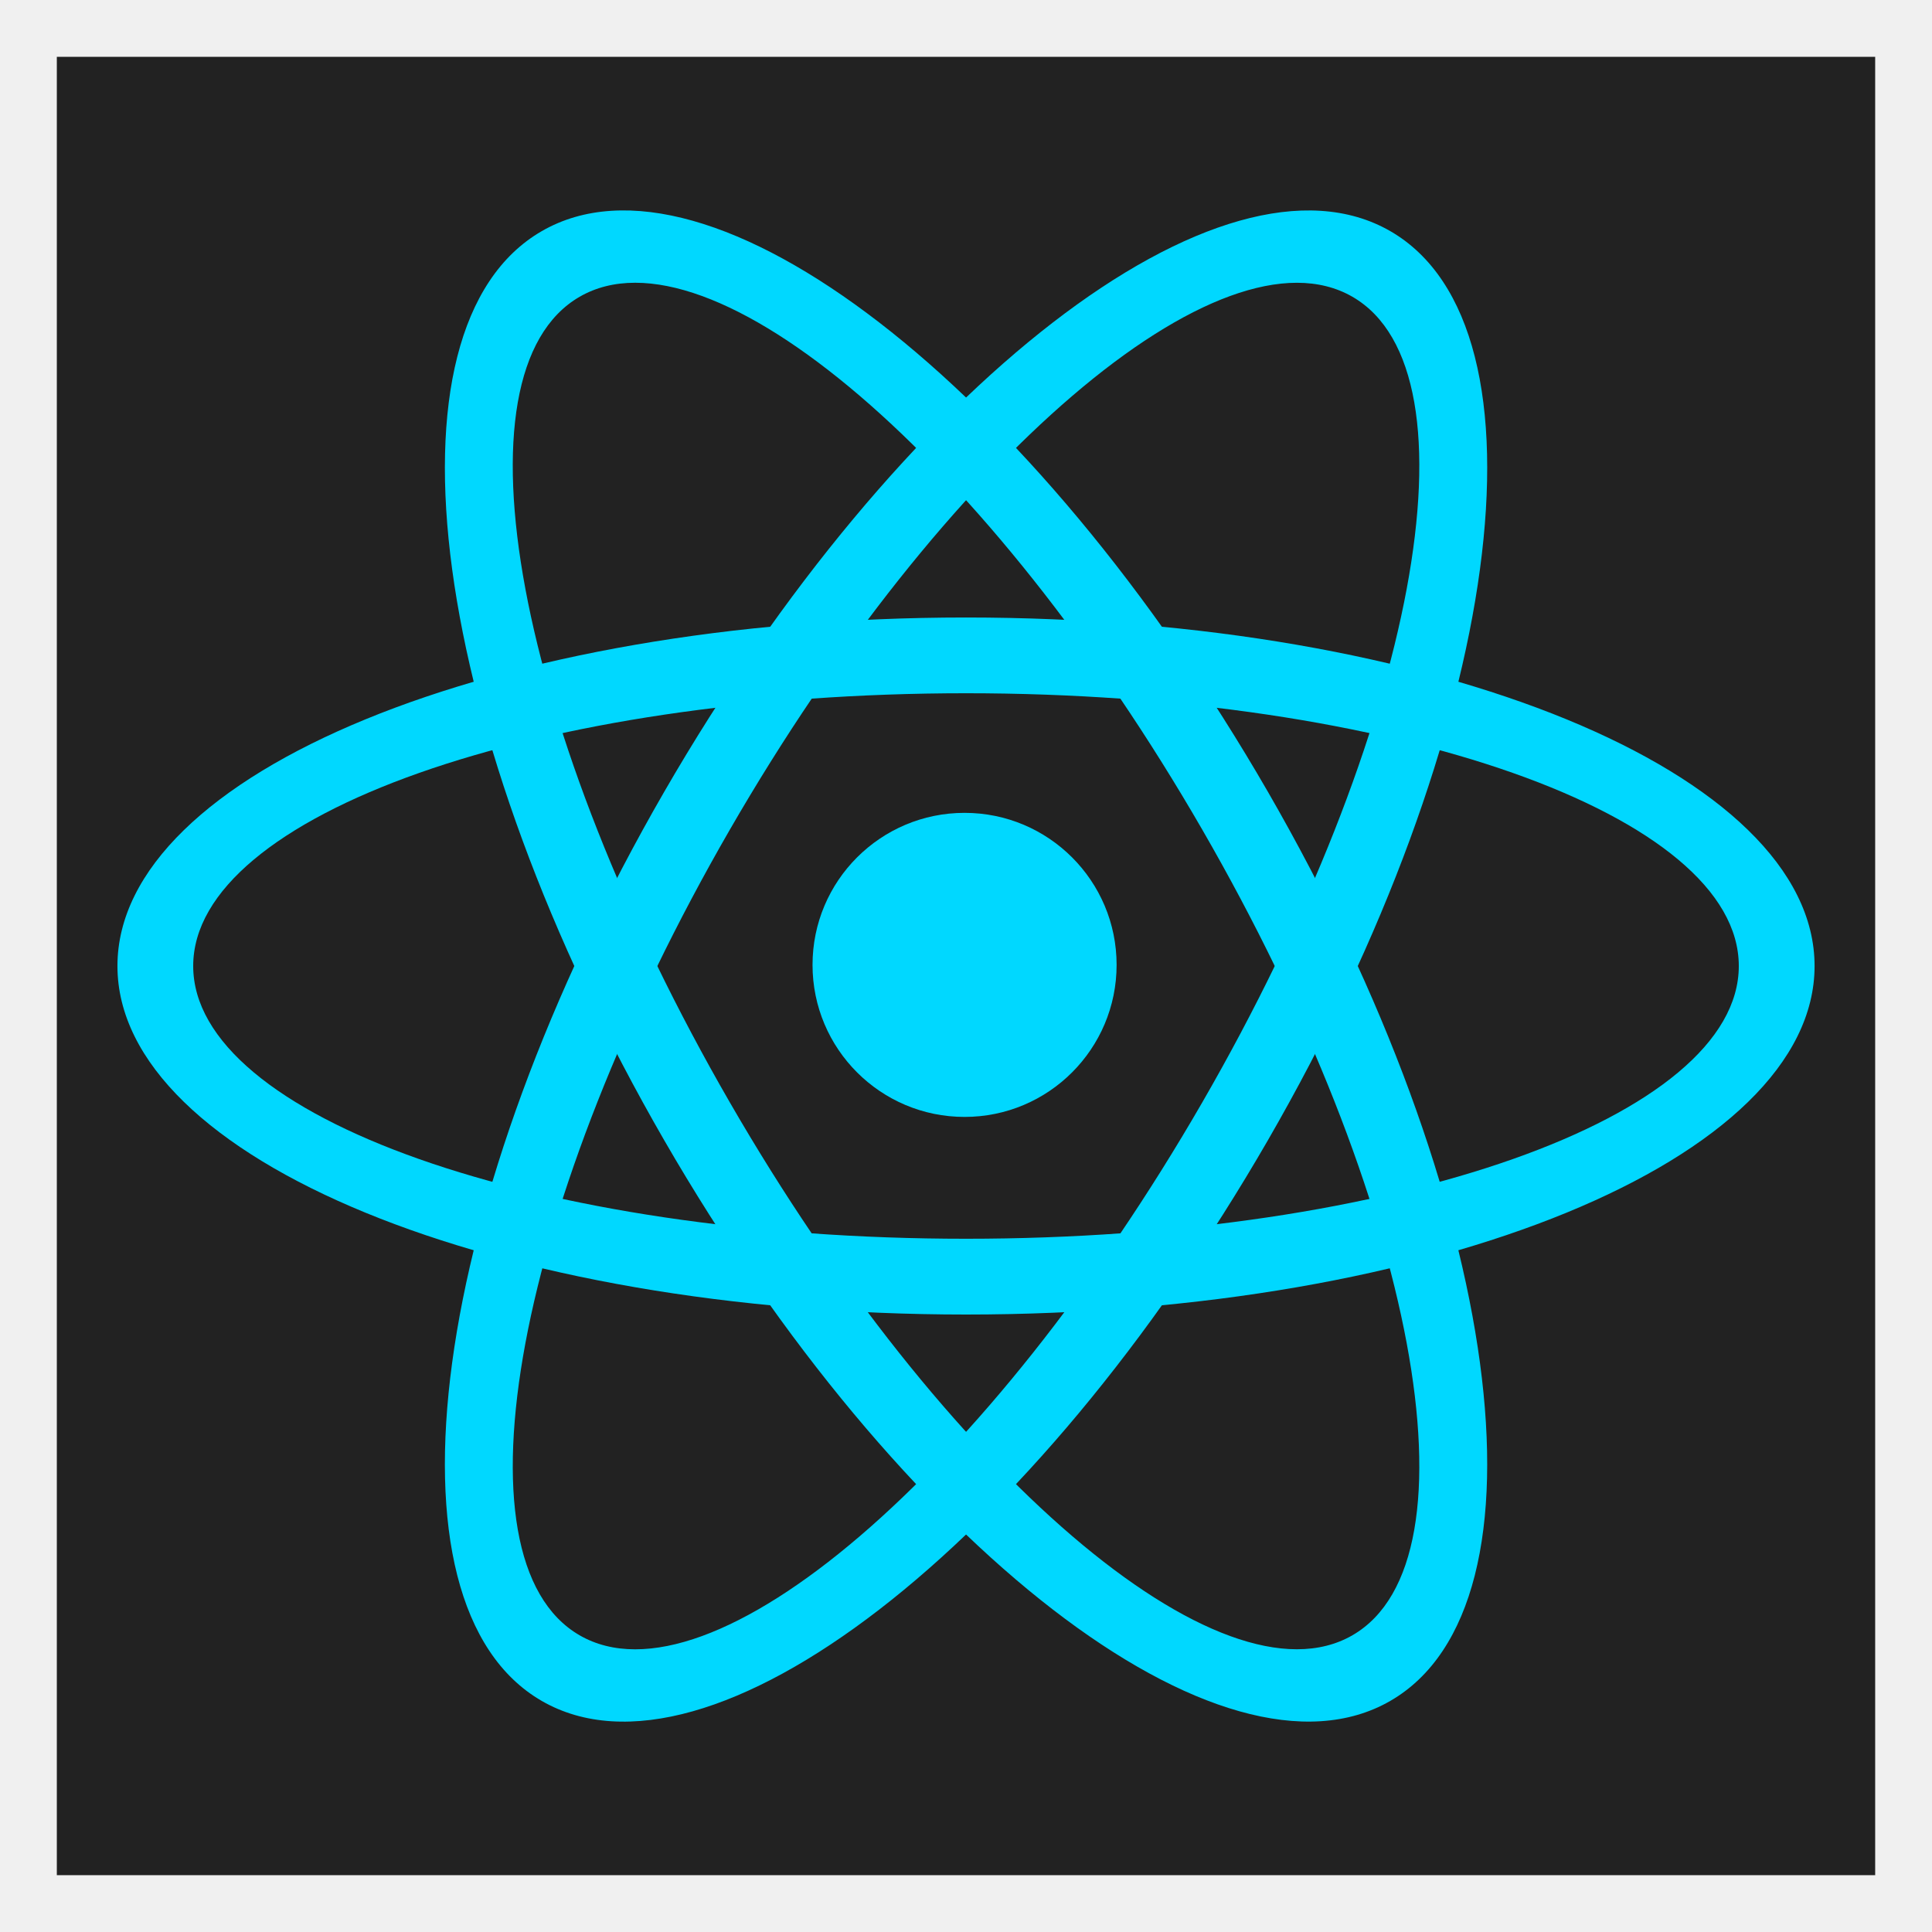
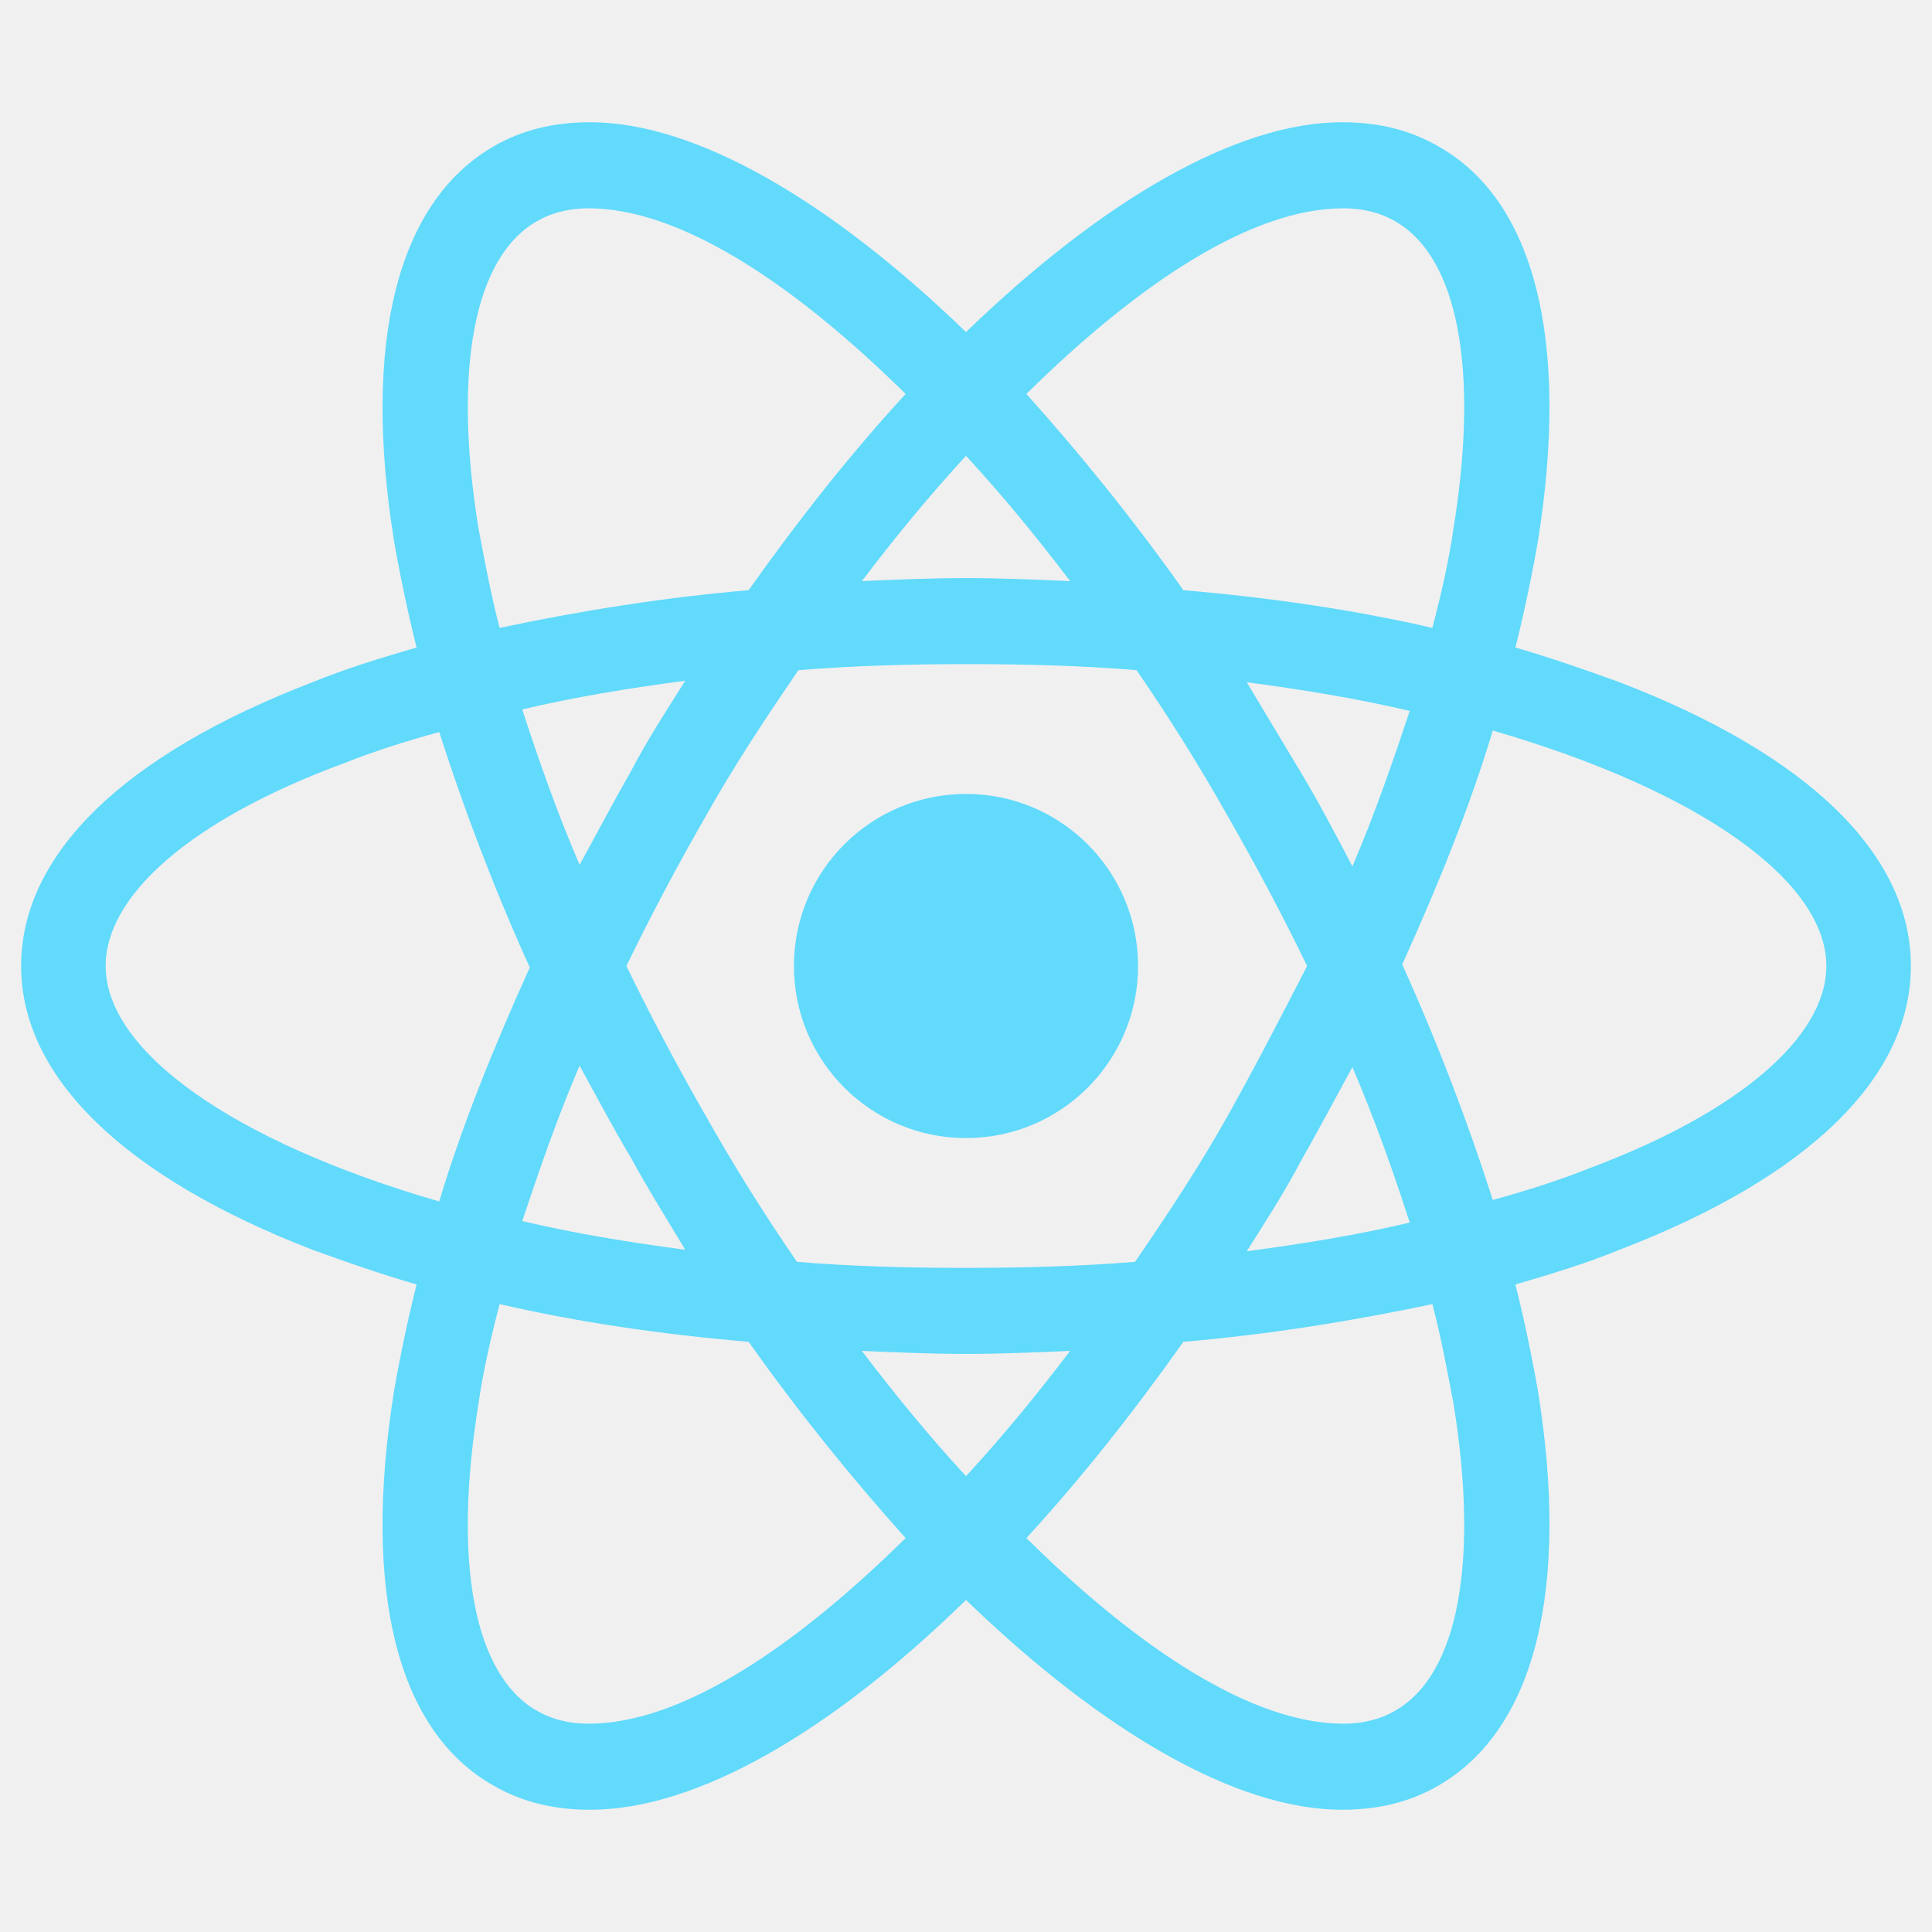
- <svg xmlns="http://www.w3.org/2000/svg" xmlns:xlink="http://www.w3.org/1999/xlink" viewBox="0 0 85 85" fill="#fff" fill-rule="evenodd" stroke="#000" stroke-linecap="round" stroke-linejoin="round">
-   <use xlink:href="#A" x="2.5" y="2.5" />
-   <symbol id="A" overflow="visible">
-     <g stroke="none">
-       <path fill="#222" d="M0 0h80v80H0z" />
-       <g fill="#00d8ff">
-         <circle cx="39.937" cy="39.951" r="6.689" />
-         <path d="M2.667 40c0-8.495 16.651-15.333 37.333-15.333S77.334 31.506 77.334 40 60.683 55.334 40 55.334 2.667 48.495 2.667 40zM6 40c0-6.648 15.164-12 34-12s34 5.352 34 12-15.164 12-34 12S6 46.648 6 40z" />
-         <path d="M21.335 7.669c7.357-4.247 21.604 6.753 31.946 24.665s12.744 35.751 5.388 39.998-21.604-6.753-31.946-24.665-12.744-35.751-5.388-39.998zm1.667 2.887C28.759 7.232 40.976 17.688 50.394 34s12.365 32.121 6.608 35.445S39.027 62.313 29.609 46 17.244 13.88 23.002 10.556z" />
-         <path d="M58.669 7.67c7.357 4.247 4.954 22.087-5.388 39.998S28.692 76.581 21.335 72.334s-4.954-22.087 5.388-39.998S51.312 3.423 58.669 7.67zm-1.667 2.887c5.757 3.324 2.81 19.132-6.608 35.445S28.759 72.771 23.002 69.447s-2.81-19.132 6.608-35.445S51.245 7.233 57.002 10.557z" />
-       </g>
-     </g>
-   </symbol>
+ <svg xmlns="http://www.w3.org/2000/svg" viewBox="0 0 128 128">
+   <g fill="#61DAFB">
+     <circle cx="64" cy="64" r="11.4" />
+     <path d="M107.3 45.2c-2.2-.8-4.5-1.6-6.9-2.3.6-2.4 1.1-4.8 1.5-7.1 2.1-13.2-.2-22.5-6.6-26.1-1.9-1.1-4-1.6-6.4-1.6-7 0-15.9 5.2-24.9 13.9-9-8.7-17.9-13.9-24.9-13.9-2.4 0-4.5.5-6.4 1.6-6.4 3.7-8.7 13-6.6 26.1.4 2.3.9 4.7 1.5 7.1-2.4.7-4.7 1.4-6.9 2.3C8.2 50 1.4 56.6 1.4 64s6.9 14 19.3 18.8c2.2.8 4.5 1.6 6.9 2.3-.6 2.4-1.1 4.8-1.5 7.1-2.1 13.2.2 22.5 6.6 26.1 1.9 1.1 4 1.6 6.4 1.6 7.1 0 16-5.2 24.9-13.9 9 8.7 17.9 13.9 24.9 13.9 2.4 0 4.5-.5 6.4-1.6 6.4-3.7 8.7-13 6.6-26.1-.4-2.3-.9-4.7-1.5-7.1 2.4-.7 4.7-1.4 6.9-2.3 12.5-4.8 19.3-11.4 19.3-18.8s-6.8-14-19.3-18.8zM92.5 14.7c4.1 2.4 5.5 9.8 3.8 20.3-.3 2.1-.8 4.3-1.4 6.6-5.2-1.2-10.7-2-16.5-2.5-3.4-4.8-6.9-9.1-10.4-13 7.4-7.3 14.9-12.3 21-12.3 1.3 0 2.5.3 3.5.9zM81.3 74c-1.8 3.2-3.9 6.4-6.1 9.6-3.7.3-7.4.4-11.2.4-3.9 0-7.6-.1-11.2-.4-2.2-3.2-4.2-6.4-6-9.6-1.9-3.3-3.7-6.7-5.3-10 1.6-3.3 3.4-6.7 5.3-10 1.8-3.2 3.9-6.4 6.1-9.6 3.7-.3 7.4-.4 11.2-.4 3.9 0 7.6.1 11.2.4 2.2 3.2 4.2 6.4 6 9.6 1.9 3.3 3.7 6.7 5.3 10-1.7 3.3-3.4 6.6-5.3 10zm8.3-3.3c1.5 3.5 2.7 6.9 3.8 10.3-3.4.8-7 1.4-10.8 1.9 1.2-1.9 2.5-3.9 3.6-6 1.2-2.1 2.3-4.2 3.4-6.2zM64 97.8c-2.4-2.6-4.7-5.4-6.9-8.3 2.3.1 4.6.2 6.9.2 2.3 0 4.6-.1 6.9-.2-2.2 2.9-4.5 5.7-6.9 8.3zm-18.6-15c-3.8-.5-7.4-1.1-10.8-1.9 1.1-3.3 2.3-6.8 3.8-10.3 1.1 2 2.2 4.1 3.4 6.1 1.2 2.2 2.4 4.1 3.6 6.1zm-7-25.5c-1.5-3.5-2.7-6.9-3.8-10.3 3.4-.8 7-1.4 10.8-1.9-1.2 1.9-2.5 3.9-3.6 6-1.2 2.1-2.3 4.2-3.4 6.2zM64 30.2c2.4 2.6 4.7 5.4 6.9 8.3-2.3-.1-4.6-.2-6.9-.2-2.3 0-4.6.1-6.9.2 2.2-2.9 4.5-5.7 6.9-8.3zm22.2 21l-3.6-6c3.8.5 7.4 1.1 10.8 1.9-1.1 3.3-2.3 6.8-3.8 10.3-1.1-2.1-2.2-4.2-3.4-6.2zM31.7 35c-1.7-10.5-.3-17.9 3.8-20.3 1-.6 2.2-.9 3.5-.9 6 0 13.5 4.9 21 12.3-3.5 3.8-7 8.2-10.4 13-5.8.5-11.3 1.4-16.5 2.5-.6-2.3-1-4.5-1.4-6.6zM7 64c0-4.7 5.7-9.7 15.7-13.4 2-.8 4.2-1.5 6.4-2.1 1.6 5 3.6 10.3 6 15.6-2.4 5.3-4.5 10.5-6 15.5C15.3 75.6 7 69.6 7 64zm28.5 49.3c-4.1-2.4-5.5-9.8-3.8-20.3.3-2.1.8-4.3 1.4-6.6 5.2 1.2 10.7 2 16.5 2.5 3.4 4.8 6.9 9.1 10.4 13-7.4 7.3-14.9 12.3-21 12.3-1.3 0-2.5-.3-3.5-.9zM96.3 93c1.7 10.5.3 17.9-3.8 20.3-1 .6-2.2.9-3.5.9-6 0-13.5-4.9-21-12.3 3.5-3.8 7-8.2 10.4-13 5.8-.5 11.3-1.4 16.5-2.5.6 2.3 1 4.5 1.4 6.6zm9-15.6c-2 .8-4.2 1.5-6.4 2.1-1.6-5-3.6-10.3-6-15.6 2.4-5.3 4.5-10.5 6-15.5 13.8 4 22.1 10 22.1 15.6 0 4.7-5.8 9.7-15.7 13.4z" />
+   </g>
</svg>
